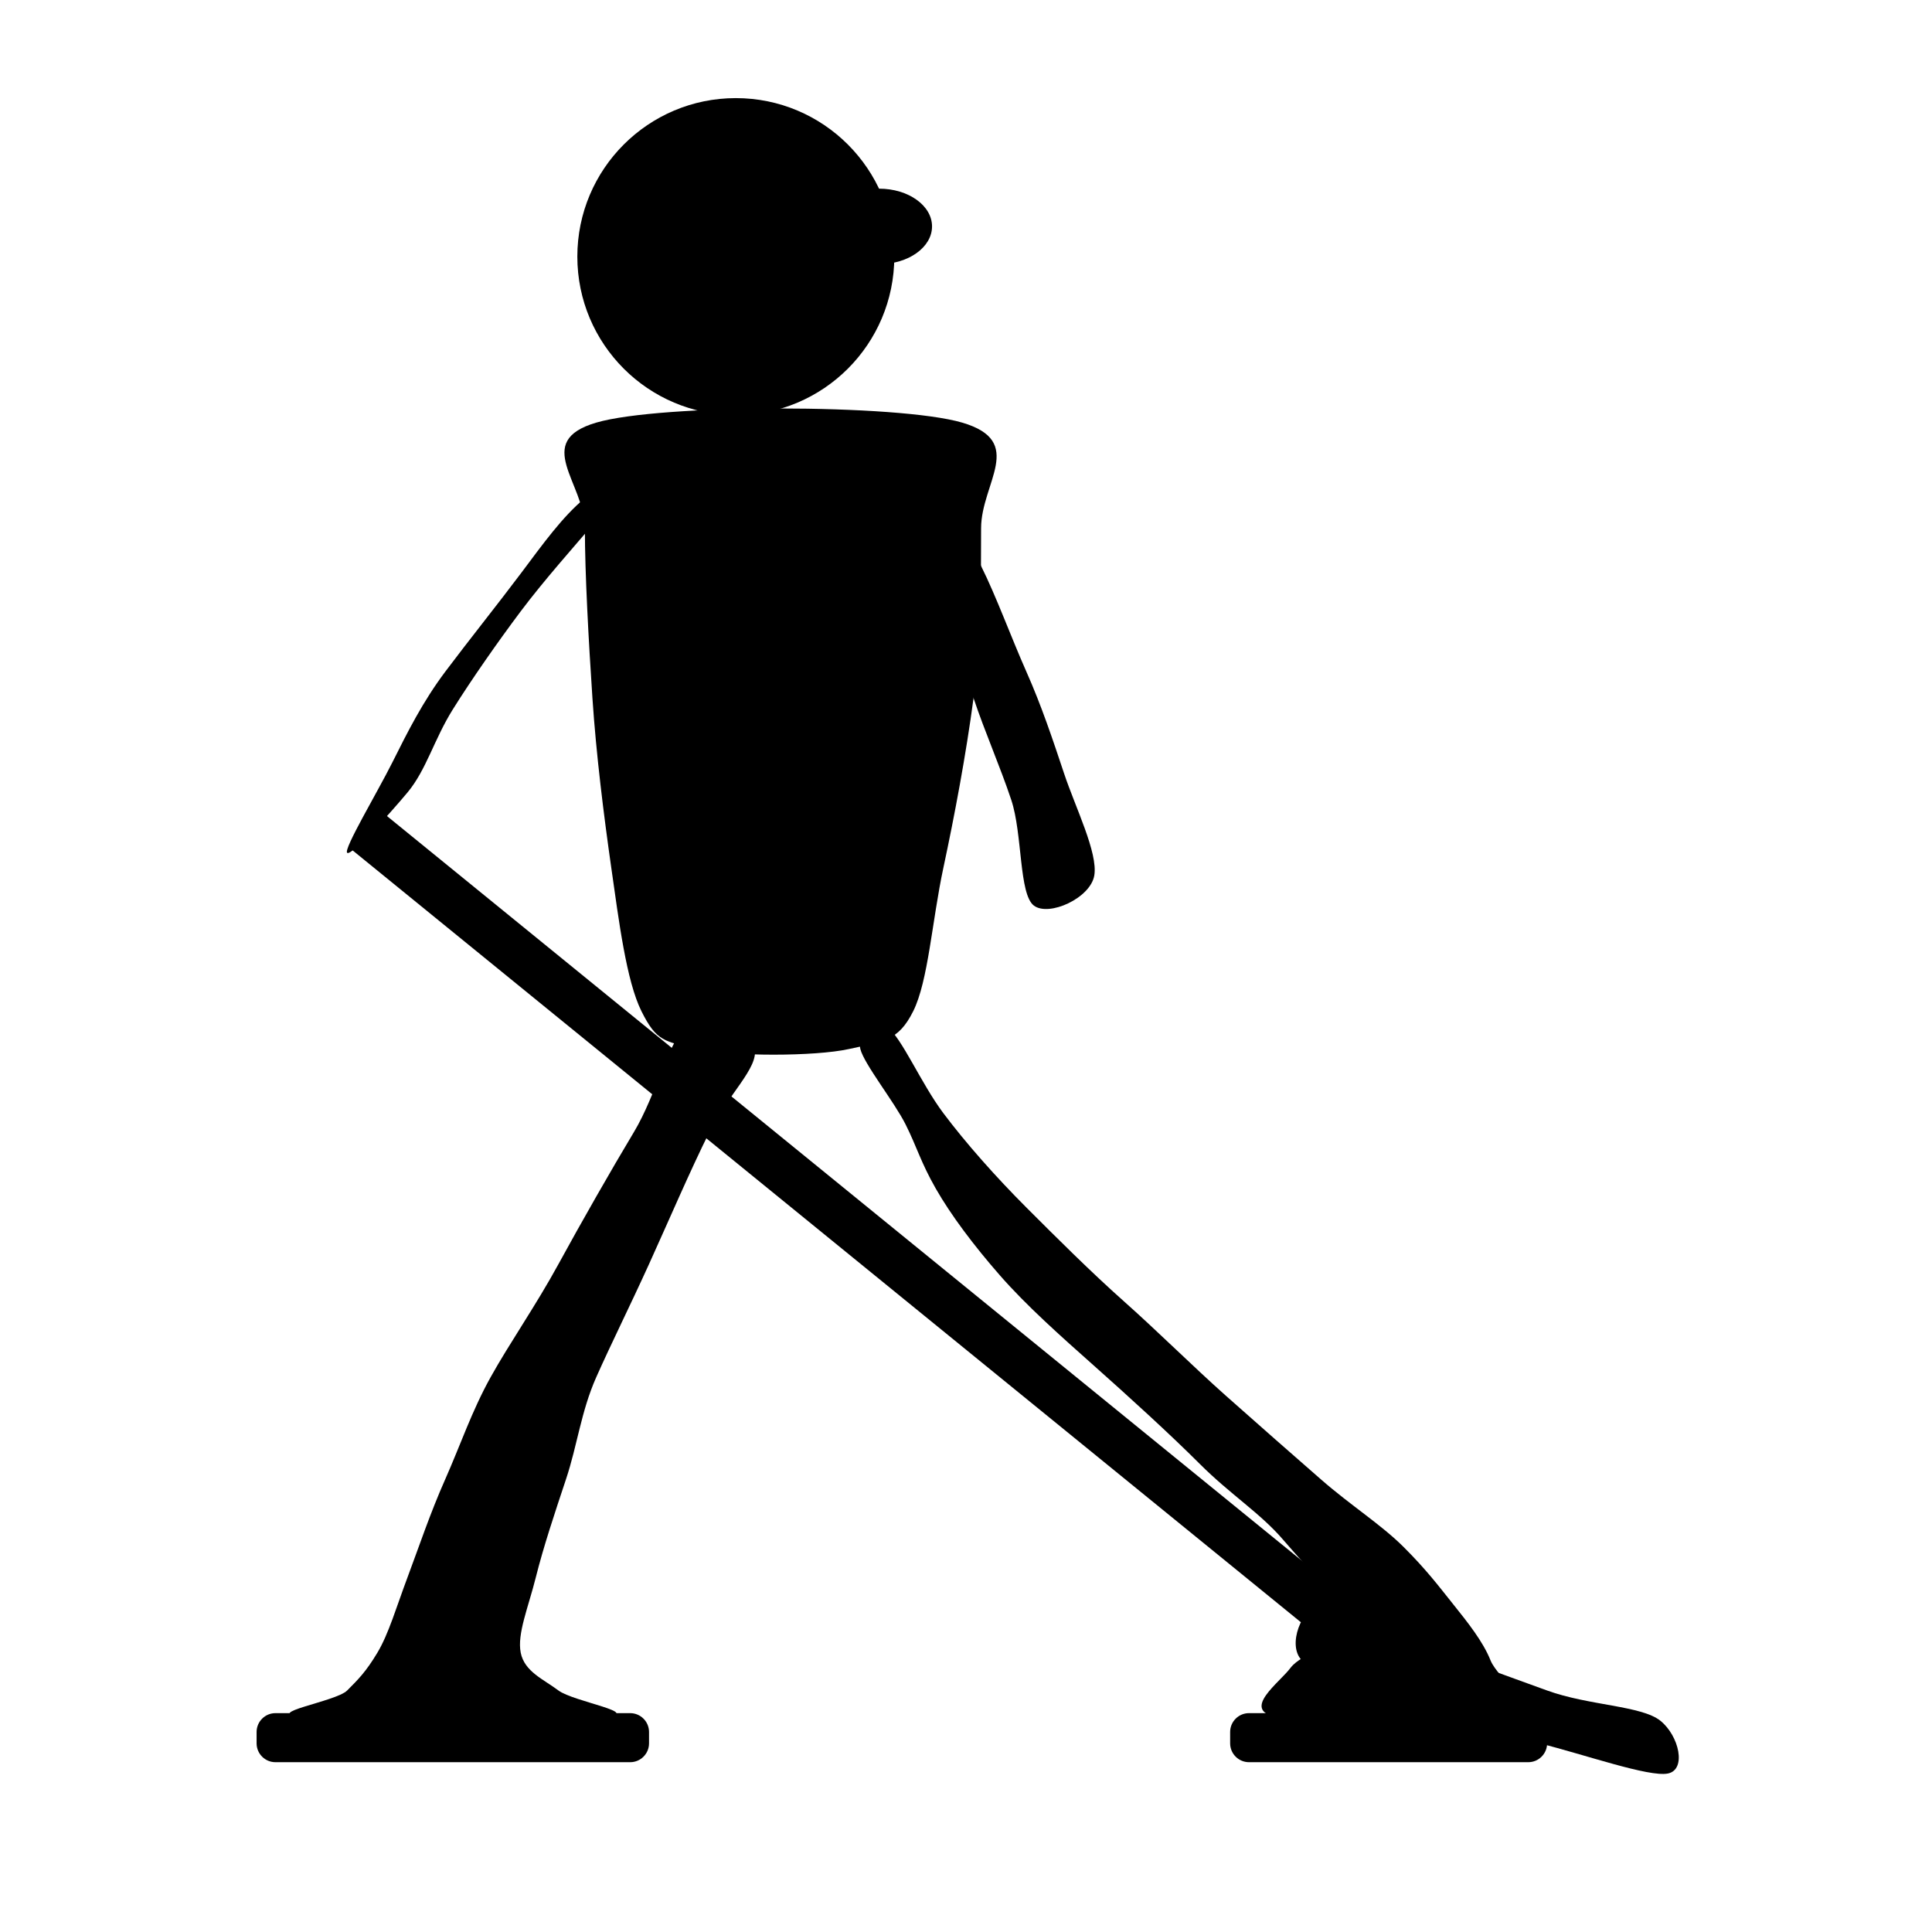
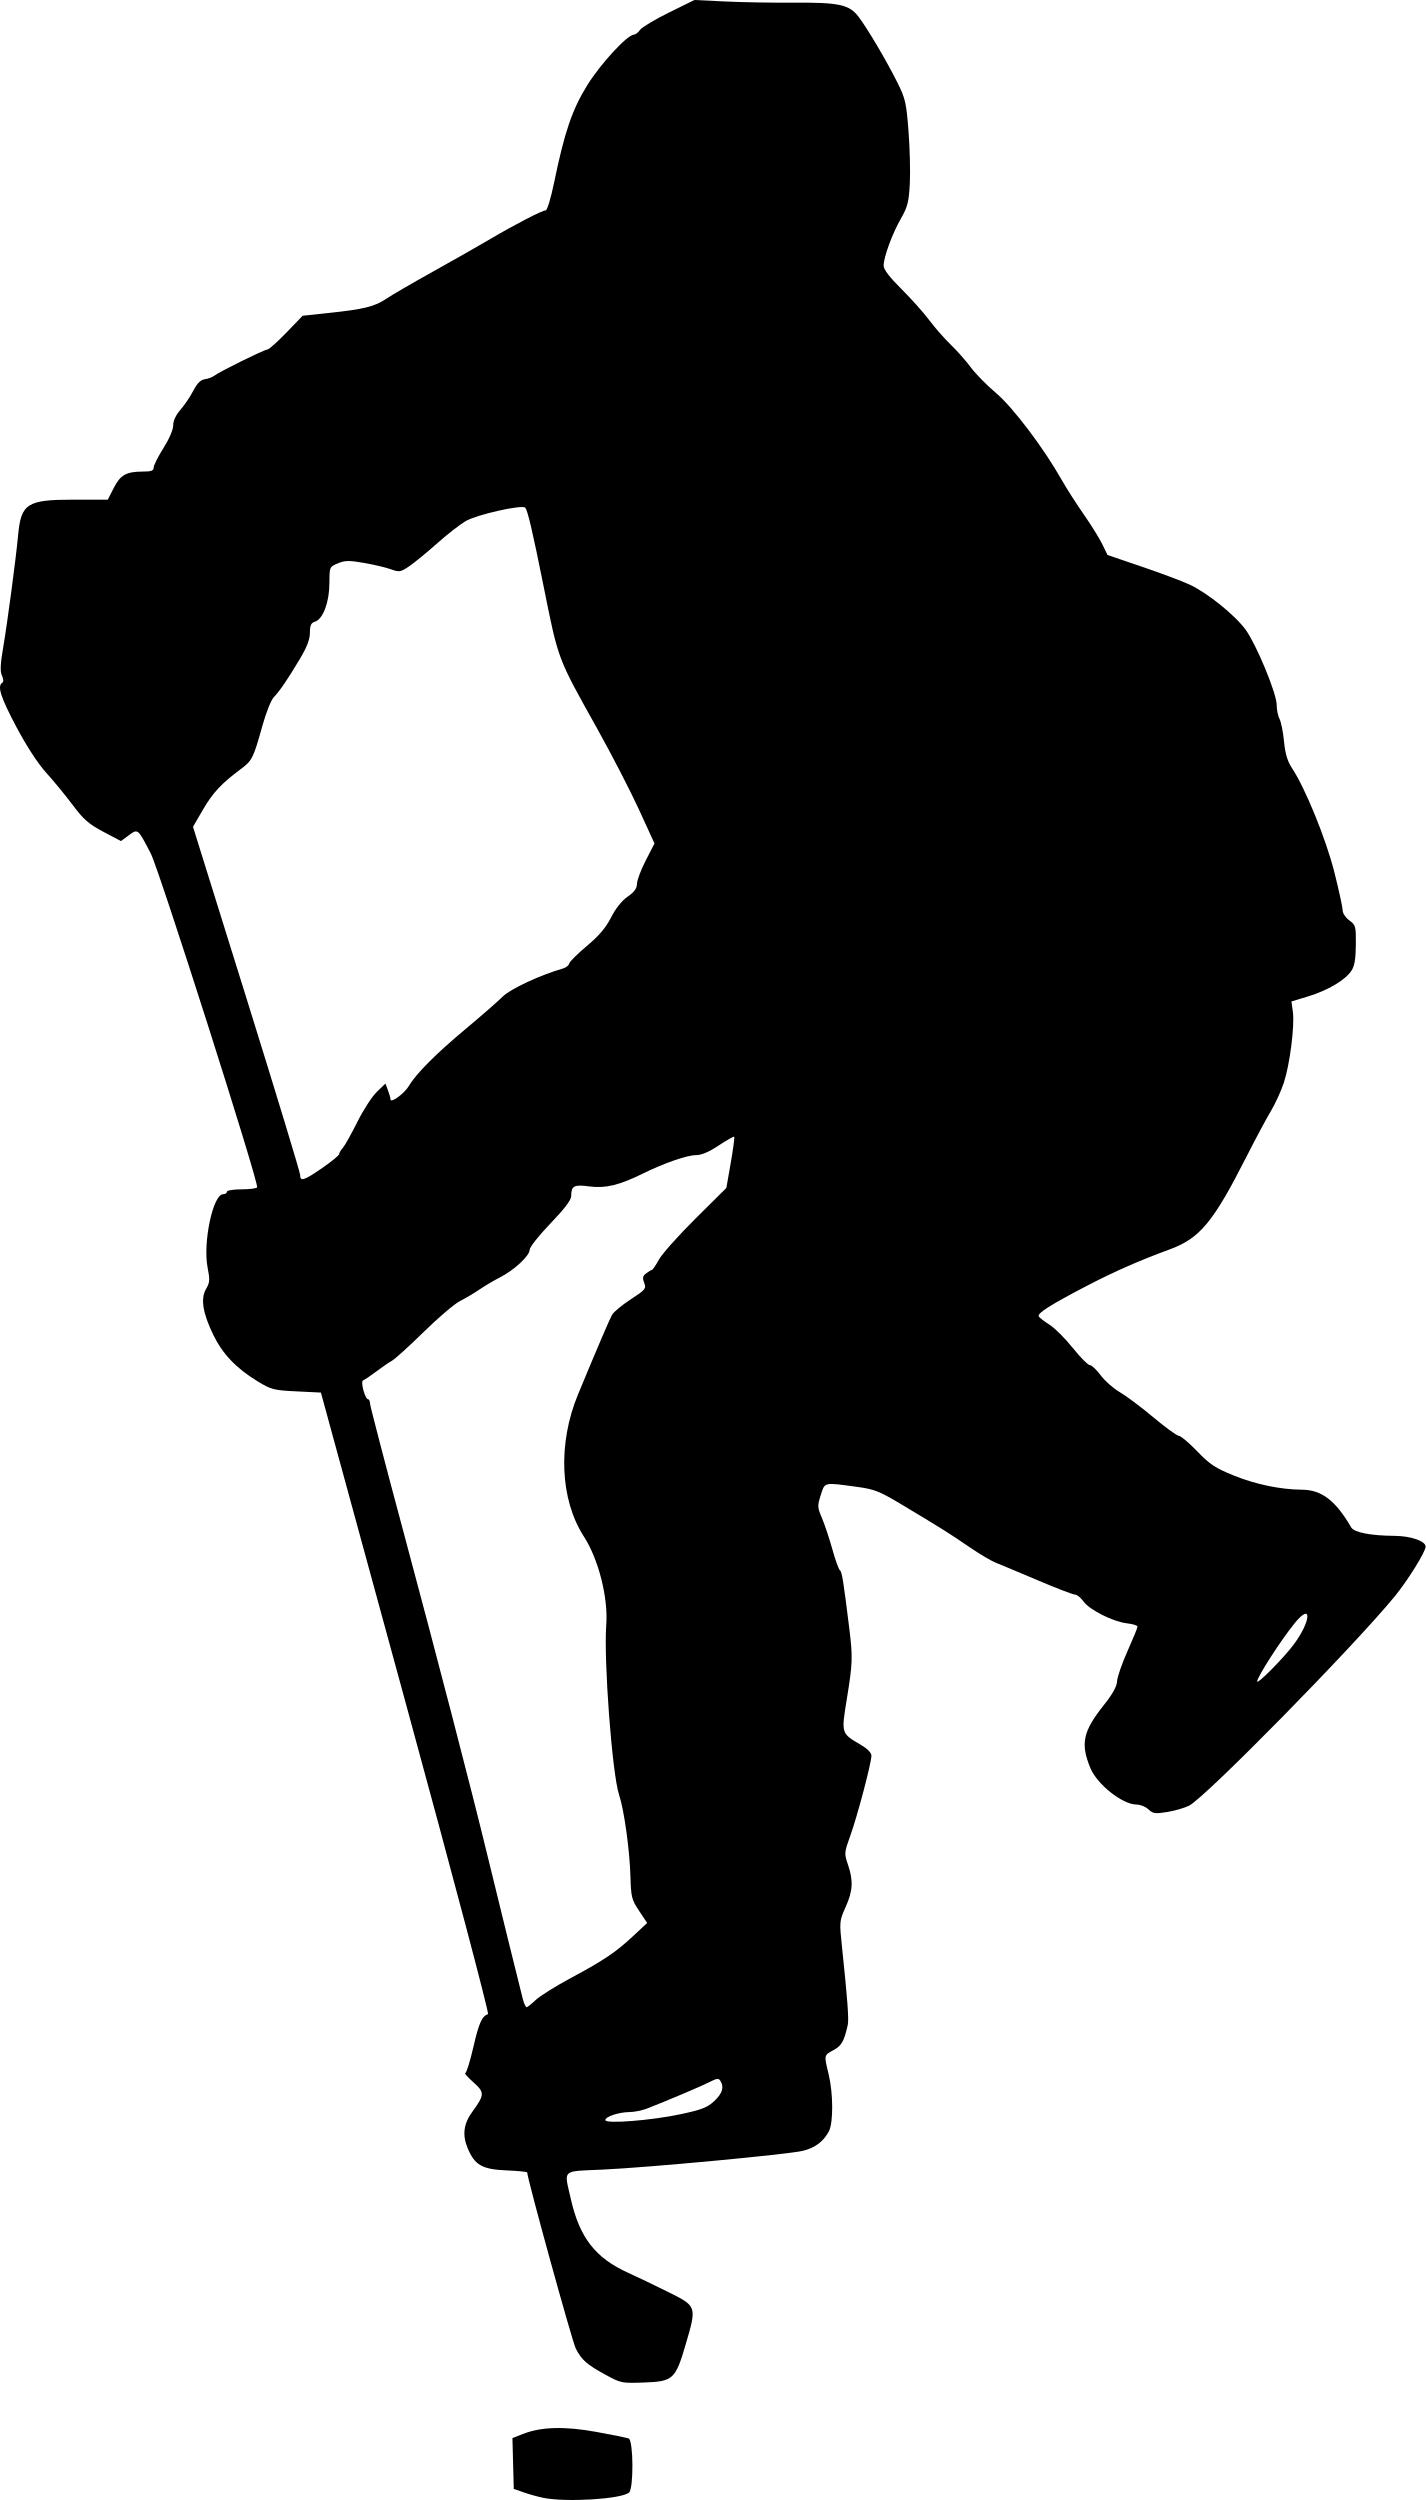
- <svg xmlns="http://www.w3.org/2000/svg" viewBox="0 0 512 512" fill="currentColor">
-   <circle cx="195" cy="68" r="42" />
-   <ellipse cx="233" cy="60" rx="14" ry="10" />
-   <path d="M158,112 C141,117 155,128 155,140 C155,152 156,170 157,185 C158,200 160,216 162,230 C164,244 166,260 170,268 C174,276 176,276 185,278 C194,280 216,280 225,278 C234,276 238,276 242,268 C246,260 247,244 250,230 C253,216 256,200 258,185 C260,170 260,152 260,140 C260,128 272,117 255,112 C238,107 175,107 158,112 Z" />
-   <path d="M175,122 C176,123 164,131 158,138 C152,145 144,154 138,162 C132,170 125,180 120,188 C115,196 113,204 108,210 C103,216 93,227 92,226 C91,225 100,210 104,202 C108,194 112,186 118,178 C124,170 132,160 138,152 C144,144 149,137 155,132 C161,127 174,121 175,122 Z" />
-   <path d="M248,128 C252,130 256,142 260,150 C264,158 268,169 272,178 C276,187 279,196 282,205 C285,214 291,226 290,232 C289,238 278,243 274,240 C270,237 271,221 268,212 C265,203 261,194 258,185 C255,176 251,166 248,158 C245,150 238,143 238,138 C238,133 244,126 248,128 Z" />
-   <path d="M93,225 L351,435 L359,425 L101,215Z" />
-   <path d="M350,425 C355,424 365,431 375,435 C385,439 399,444 410,448 C421,452 435,452 440,456 C445,460 447,469 442,470 C437,471 420,465 408,462 C396,459 382,454 372,450 C362,446 349,444 345,440 C341,436 345,426 350,425 Z" />
-   <path d="M182,272 C177,276 174,290 168,300 C162,310 154,324 148,335 C142,346 135,356 130,365 C125,374 122,383 118,392 C114,401 111,410 108,418 C105,426 103,433 100,438 C97,443 95,445 92,448 C89,451 69,454 80,455 C91,456 149,456 160,455 C171,454 152,451 148,448 C144,445 139,443 138,438 C137,433 140,426 142,418 C144,410 147,401 150,392 C153,383 154,374 158,365 C162,356 167,346 172,335 C177,324 183,310 188,300 C193,290 201,283 200,278 C199,273 187,268 182,272 Z" />
-   <rect x="68" y="454" width="104" height="13" rx="5" />
-   <path d="M235,272 C239,275 244,287 250,295 C256,303 264,312 272,320 C280,328 289,337 298,345 C307,353 316,362 325,370 C334,378 342,385 350,392 C358,399 366,404 372,410 C378,416 381,420 385,425 C389,430 393,435 395,440 C397,445 408,452 398,455 C388,458 347,457 338,455 C329,453 339,446 342,442 C345,438 355,436 355,430 C355,424 346,415 340,408 C334,401 326,396 318,388 C310,380 299,370 290,362 C281,354 272,346 265,338 C258,330 252,322 248,315 C244,308 243,304 240,298 C237,292 229,282 228,278 C227,274 231,269 235,272 Z" />
-   <rect x="326" y="454" width="84" height="13" rx="5" />
+ <svg xmlns="http://www.w3.org/2000/svg" viewBox="0 0 729.932 1280.027" fill="currentColor">
+   <g transform="translate(-86.31848,-47.29612)">
+     <path d="m 364.375,1326.195 c -2.75,-0.567 -7.25,-1.826 -10,-2.799 l -5,-1.768 -0.342,-13.002 -0.342,-13.002 5.342,-2.1 c 9.395,-3.693 21.322,-4.027 37.676,-1.055 8.09,1.47 15.515,2.982 16.5,3.36 2.435,0.935 2.601,25.691 0.185,27.696 -4.054,3.364 -32.331,5.079 -44.02,2.669 z m 32.032,-62.97 c -9.799,-5.374 -12.258,-7.549 -15.32,-13.549 -1.819,-3.564 -24.836,-87.041 -24.836,-90.073 0,-0.328 -4.74,-0.795 -10.534,-1.038 -12.52,-0.524 -16.342,-2.699 -19.946,-11.354 -2.828,-6.79 -2.104,-12.518 2.354,-18.635 6.378,-8.751 6.422,-9.92 0.565,-15.14 -2.893,-2.578 -4.766,-4.688 -4.162,-4.688 0.604,-4e-4 2.467,-5.97 4.141,-13.265 2.829,-12.334 4.397,-15.863 7.526,-16.935 0.684,-0.234 -18.176,-71.502 -42.165,-159.333 L 250.625,760.307 l -12.5,-0.611 c -11.689,-0.571 -12.986,-0.908 -19.994,-5.194 -10.903,-6.668 -17.858,-13.972 -22.599,-23.735 -5.447,-11.218 -6.604,-18.614 -3.685,-23.556 1.895,-3.207 1.997,-4.639 0.774,-10.853 -2.507,-12.744 2.738,-37.608 7.934,-37.608 1.07,0 1.945,-0.562 1.945,-1.25 0,-0.693 3.309,-1.25 7.426,-1.25 4.084,0 7.707,-0.454 8.05,-1.009 1.105,-1.788 -50.13,-162.599 -54.475,-170.982 -6.649,-12.827 -6.551,-12.747 -11.248,-9.275 l -4,2.957 -9.006,-4.76 c -7.469,-3.948 -10.142,-6.279 -15.659,-13.659 -3.659,-4.894 -9.76,-12.326 -13.558,-16.515 -4.314,-4.758 -10.072,-13.595 -15.343,-23.546 -8.053,-15.204 -9.886,-20.919 -7.235,-22.558 0.759,-0.469 0.707,-1.831 -0.14,-3.69 -0.998,-2.191 -0.826,-5.947 0.67,-14.643 2.092,-12.155 6.506,-45.37 7.619,-57.321 1.506,-16.179 4.576,-18.125 28.591,-18.125 l 17.318,0 3.044,-5.987 c 3.392,-6.673 6.439,-8.388 14.902,-8.388 4.307,0 5.544,-0.458 5.544,-2.052 0,-1.129 2.25,-5.615 5,-9.969 2.953,-4.676 5,-9.447 5,-11.654 0,-2.354 1.362,-5.288 3.681,-7.929 2.024,-2.306 4.984,-6.685 6.576,-9.731 2.052,-3.926 3.801,-5.665 6.007,-5.971 1.711,-0.238 3.819,-1.013 4.684,-1.724 2.357,-1.936 25.721,-13.469 27.285,-13.469 0.747,0 5.111,-3.888 9.699,-8.641 l 8.342,-8.641 13.425,-1.435 c 18.17,-1.942 23.429,-3.25 29.504,-7.336 2.844,-1.913 13.609,-8.172 23.922,-13.908 10.312,-5.736 23.402,-13.177 29.088,-16.537 12.701,-7.503 26.695,-14.739 28.522,-14.747 0.748,-0.004 2.664,-6.334 4.257,-14.069 5.369,-26.064 9.23,-37.425 16.967,-49.934 6.768,-10.941 20.519,-25.876 23.907,-25.965 0.82,-0.021 2.252,-1.125 3.182,-2.453 0.93,-1.328 7.571,-5.311 14.758,-8.852 l 13.068,-6.438 15.625,0.757 c 8.594,0.416 24.378,0.693 35.076,0.615 23.339,-0.17 28.557,0.956 33.312,7.19 4.558,5.976 14.343,22.541 19.919,33.72 4.072,8.164 4.574,10.369 5.692,25 0.675,8.825 0.969,20.911 0.653,26.857 -0.49,9.239 -1.147,11.813 -4.519,17.705 -4.47,7.813 -8.884,19.818 -8.884,24.165 0,1.958 2.996,5.893 9.131,11.992 5.022,4.992 11.432,12.171 14.243,15.952 2.812,3.781 7.744,9.406 10.962,12.5 3.217,3.094 7.85,8.331 10.294,11.639 2.444,3.307 8.265,9.23 12.935,13.16 8.567,7.212 24.502,28.306 33.674,44.576 2.325,4.125 7.357,11.991 11.182,17.48 3.825,5.489 8.137,12.429 9.582,15.422 l 2.627,5.442 17.373,5.905 c 9.555,3.248 20.587,7.377 24.516,9.176 9.08,4.158 23.479,15.753 28.899,23.272 5.523,7.661 15.832,32.631 15.832,38.346 0,2.473 0.65,5.709 1.443,7.193 0.794,1.483 1.833,6.672 2.308,11.53 0.629,6.423 1.758,10.183 4.139,13.783 6.781,10.252 17.323,36.149 21.598,53.055 2.344,9.27 4.262,18.083 4.262,19.583 0,1.535 1.501,3.822 3.431,5.227 3.261,2.375 3.426,2.993 3.347,12.485 -0.061,7.278 -0.674,10.887 -2.261,13.309 -3.105,4.738 -12.081,10.062 -22.09,13.103 l -8.621,2.619 0.726,5.297 c 0.983,7.172 -1.556,27.033 -4.651,36.39 -1.389,4.198 -4.381,10.726 -6.65,14.507 -2.269,3.781 -7.98,14.469 -12.692,23.75 -16.812,33.117 -23.682,41.376 -39.112,47.02 -15.137,5.537 -28.316,11.327 -42.05,18.476 -19.108,9.945 -25.916,14.272 -24.941,15.85 0.427,0.691 2.942,2.623 5.589,4.294 2.647,1.671 7.968,6.992 11.823,11.824 3.856,4.832 7.781,8.786 8.724,8.786 0.943,0 3.427,2.329 5.52,5.176 2.094,2.847 6.502,6.74 9.796,8.651 3.294,1.911 11.051,7.726 17.239,12.921 6.188,5.196 12.06,9.459 13.049,9.474 0.99,0.015 5.208,3.576 9.375,7.913 6.458,6.722 9.235,8.557 18.826,12.441 11.016,4.462 23.87,7.139 34.614,7.209 10.28,0.067 17.297,5.4 25.423,19.322 1.514,2.593 9.854,4.211 22.269,4.319 8.336,0.073 15.818,2.691 15.818,5.536 0,2.571 -9.167,17.34 -15.756,25.385 -20.942,25.567 -96.872,102.872 -105.275,107.183 -2.286,1.173 -7.324,2.648 -11.195,3.277 -6.227,1.014 -7.341,0.86 -9.674,-1.331 -1.45,-1.362 -4.187,-2.476 -6.083,-2.476 -7.208,0 -20.212,-10.293 -23.689,-18.75 -5.135,-12.491 -3.787,-18.729 6.969,-32.252 4.452,-5.598 6.623,-9.498 6.717,-12.071 0.077,-2.091 2.467,-9.014 5.312,-15.384 2.845,-6.37 5.173,-12.063 5.173,-12.65 0,-0.587 -2.394,-1.337 -5.32,-1.667 -7.141,-0.805 -19.276,-6.897 -22.356,-11.223 -1.372,-1.926 -3.331,-3.503 -4.354,-3.503 -1.023,0 -9.563,-3.278 -18.977,-7.285 -9.415,-4.007 -19.086,-8.06 -21.492,-9.007 -2.406,-0.947 -8.512,-4.559 -13.568,-8.027 -10.223,-7.012 -13.392,-9.006 -33.52,-21.092 -12.736,-7.647 -14.879,-8.508 -24.375,-9.795 -16.869,-2.286 -16.067,-2.472 -18.226,4.231 -1.782,5.532 -1.742,6.273 0.642,11.875 1.398,3.286 3.79,10.475 5.315,15.975 1.525,5.5 3.26,10.308 3.855,10.685 1.03,0.652 1.829,5.631 4.817,30.005 1.792,14.618 1.689,17.554 -1.256,35.673 -2.931,18.033 -3.022,17.732 7.125,23.678 3.378,1.98 5.441,4.085 5.441,5.552 0,3.672 -7.181,30.888 -10.791,40.899 -3.155,8.749 -3.188,9.151 -1.226,14.91 2.814,8.259 2.527,13.399 -1.215,21.738 -3.188,7.103 -3.212,7.389 -1.799,20.781 2.762,26.165 3.542,36.724 2.92,39.515 -1.866,8.37 -3.186,10.705 -7.304,12.923 -4.954,2.668 -4.9,2.396 -2.486,12.392 2.353,9.745 2.427,24.736 0.144,29.125 -2.731,5.248 -7.097,8.529 -13.377,10.051 -7.599,1.841 -79.248,8.555 -102.68,9.621 -21.149,0.962 -19.604,-0.485 -16.086,15.066 4.475,19.779 12.606,30.223 29.43,37.8 4.077,1.836 13.078,6.151 20.003,9.588 15.173,7.532 15.112,7.36 9.418,26.844 -5.3,18.136 -6.423,19.163 -21.557,19.71 -11.168,0.403 -11.766,0.282 -19.49,-3.954 z m 38.4,-133.434 c 10.865,-2.318 13.735,-3.442 17.24,-6.747 4.179,-3.942 5.137,-7.138 3.101,-10.35 -0.874,-1.379 -1.823,-1.286 -5.293,0.517 -3.875,2.013 -21.774,9.607 -32.353,13.726 -2.406,0.937 -6.4,1.728 -8.876,1.758 -5.541,0.068 -12.374,2.341 -12.374,4.116 0,2.038 23.47,0.199 38.556,-3.02 z m -74.241,-58.444 c 2.095,-2.009 10.186,-7.078 17.98,-11.264 17.139,-9.207 23.12,-13.243 32.19,-21.723 l 6.937,-6.486 -4.12,-6.189 c -3.806,-5.717 -4.144,-7.051 -4.438,-17.5 -0.383,-13.624 -3.239,-34.206 -5.82,-41.936 -3.538,-10.598 -7.927,-68.809 -6.563,-87.036 1.037,-13.859 -3.975,-33.628 -11.461,-45.203 -12.244,-18.931 -13.424,-47.633 -2.993,-72.776 10.047,-24.217 16.019,-38.183 17.423,-40.741 0.794,-1.447 5.093,-5.008 9.553,-7.914 7.583,-4.941 8.03,-5.489 6.9,-8.461 -0.96,-2.525 -0.753,-3.523 1.007,-4.859 1.218,-0.924 2.534,-1.699 2.923,-1.721 0.389,-0.022 2.027,-2.43 3.639,-5.352 1.612,-2.922 10.034,-12.363 18.715,-20.981 l 15.784,-15.668 2.252,-12.866 c 1.238,-7.076 2.035,-13.082 1.77,-13.347 -0.265,-0.265 -3.831,1.746 -7.925,4.467 -5.031,3.345 -8.829,4.95 -11.72,4.953 -4.487,0.004 -16.396,4.138 -26.973,9.364 -12.143,5.999 -19.323,7.742 -27.435,6.66 -8.048,-1.074 -9.386,-0.361 -9.421,5.02 -0.013,1.944 -3.559,6.595 -10.644,13.96 -5.984,6.221 -10.625,12.118 -10.625,13.502 0,3.02 -8.023,10.444 -15.256,14.115 -2.953,1.499 -7.619,4.259 -10.369,6.133 -2.75,1.874 -7.288,4.569 -10.085,5.988 -2.797,1.419 -11.126,8.512 -18.508,15.762 -7.383,7.25 -14.719,13.9 -16.302,14.778 -1.584,0.878 -5.244,3.39 -8.135,5.582 -2.891,2.192 -5.863,4.188 -6.605,4.435 -1.483,0.494 0.976,9.705 2.59,9.705 0.487,0 0.911,0.984 0.943,2.188 0.032,1.203 7.992,31.719 17.688,67.812 16.212,60.343 34.355,130.248 42.176,162.5 5.465,22.536 17.263,70.431 18.398,74.688 0.596,2.234 1.452,4.062 1.903,4.062 0.451,0 2.534,-1.643 4.629,-3.652 z M 748.663,889.375 c 9.046,-12.138 9.551,-22.078 0.559,-11.01 C 742.119,887.107 730,905.936 730,908.23 c 0,1.693 13.555,-12.002 18.663,-18.855 z M 251.311,645.312 c 4.735,-3.266 8.627,-6.456 8.649,-7.089 0.022,-0.633 0.861,-2.06 1.866,-3.169 1.004,-1.11 4.338,-7.06 7.408,-13.223 3.07,-6.163 7.572,-13.124 10.003,-15.469 l 4.422,-4.264 1.296,3.407 c 0.713,1.874 1.296,3.965 1.296,4.647 0,2.263 7.124,-2.927 9.448,-6.884 3.677,-6.259 13.892,-16.501 29.185,-29.262 7.842,-6.544 16.285,-13.919 18.762,-16.389 3.989,-3.978 19.23,-11.092 30.962,-14.452 1.503,-0.43 2.909,-1.563 3.125,-2.516 0.216,-0.953 4.294,-5.005 9.063,-9.004 6.221,-5.217 9.727,-9.349 12.412,-14.63 2.352,-4.624 5.5,-8.573 8.47,-10.625 3.417,-2.36 4.741,-4.183 4.775,-6.575 0.026,-1.82 2.055,-7.212 4.509,-11.982 l 4.462,-8.673 -7.965,-17.393 C 409.077,452.202 399.372,433.406 391.891,420 371.476,383.417 372.333,385.715 364.401,346.25 c -5.459,-27.16 -7.963,-37.812 -9.176,-39.025 -1.662,-1.662 -24.88,3.584 -30.506,6.893 -2.939,1.729 -9.563,6.904 -14.719,11.501 -5.156,4.597 -11.522,9.813 -14.146,11.59 -4.456,3.019 -5.074,3.123 -9.375,1.566 -2.532,-0.917 -8.713,-2.381 -13.735,-3.254 -7.71,-1.34 -9.801,-1.307 -13.438,0.212 -4.3,1.797 -4.307,1.813 -4.334,10.22 -0.032,9.687 -3.273,18.338 -7.357,19.634 -2.056,0.653 -2.615,1.857 -2.615,5.636 0,3.388 -1.502,7.329 -5.088,13.353 -6.271,10.534 -10.359,16.532 -13.493,19.797 -1.32,1.375 -3.888,7.844 -5.707,14.375 -4.675,16.787 -5.279,18 -11.116,22.335 -9.925,7.373 -14.307,12.074 -19.376,20.79 l -5.089,8.75 27.435,87.966 C 227.654,606.972 240,647.612 240,648.903 c 0,3.517 1.863,2.926 11.311,-3.591 z" />
+   </g>
</svg>
